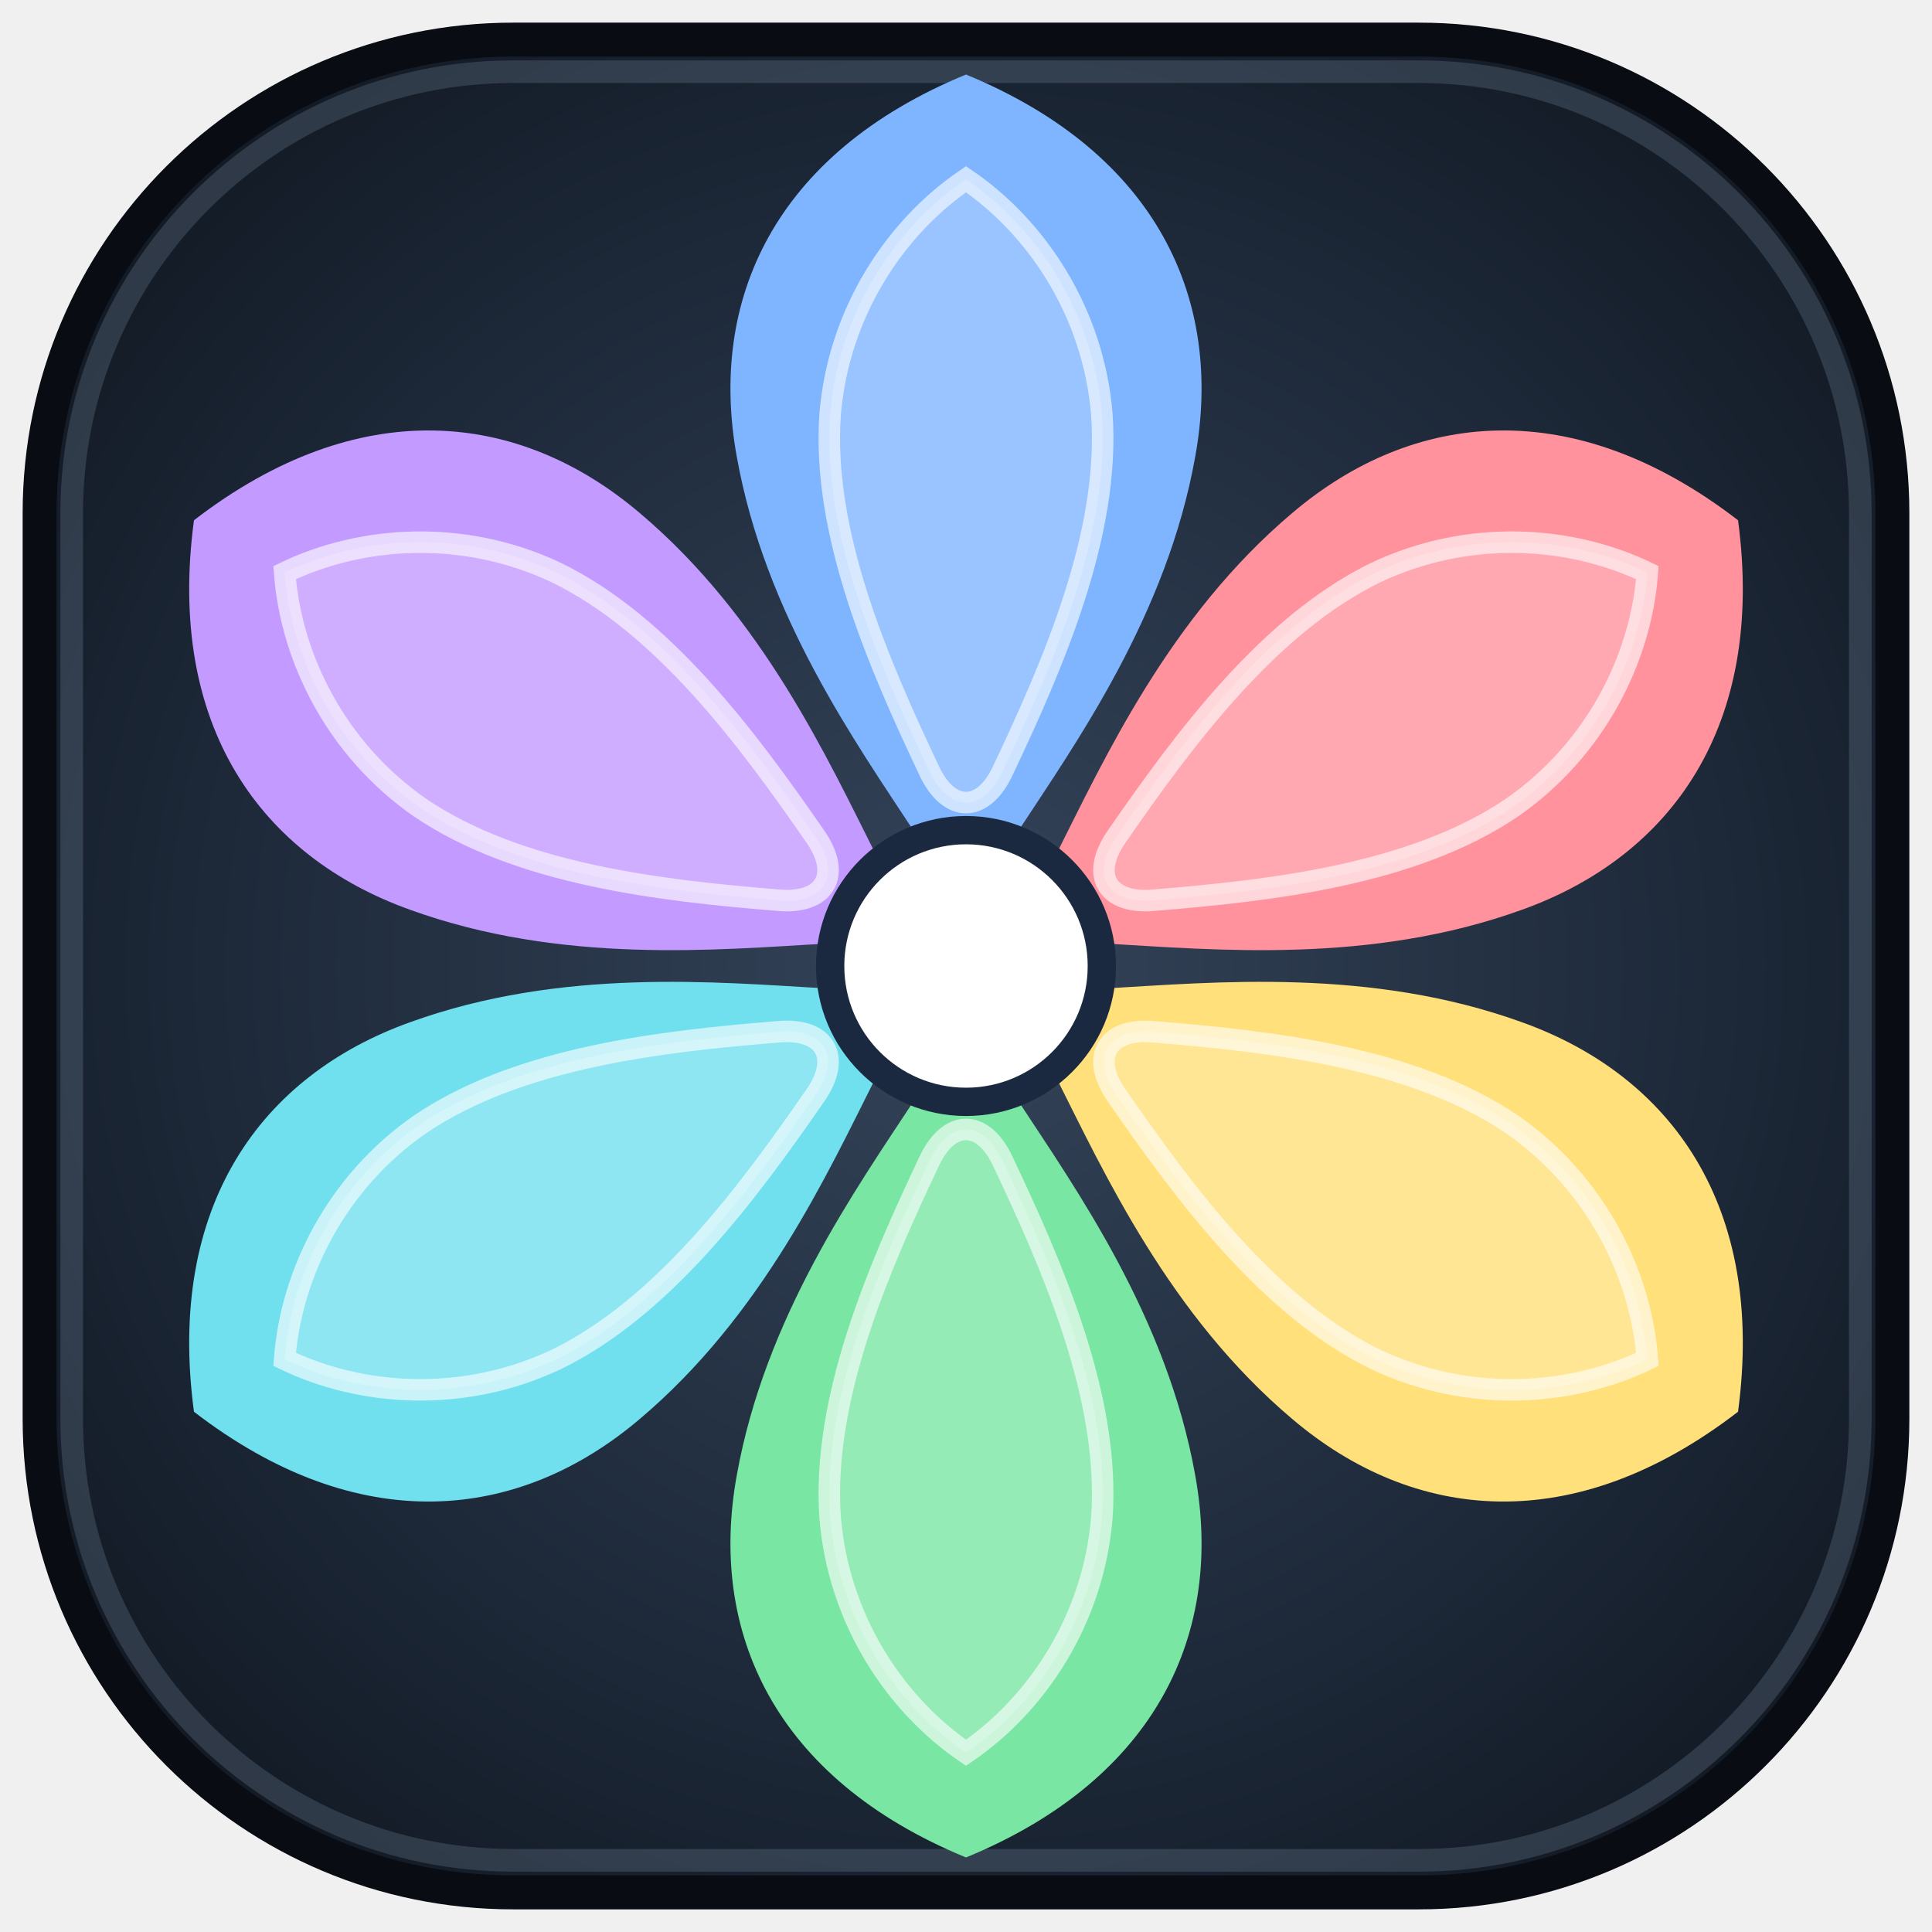
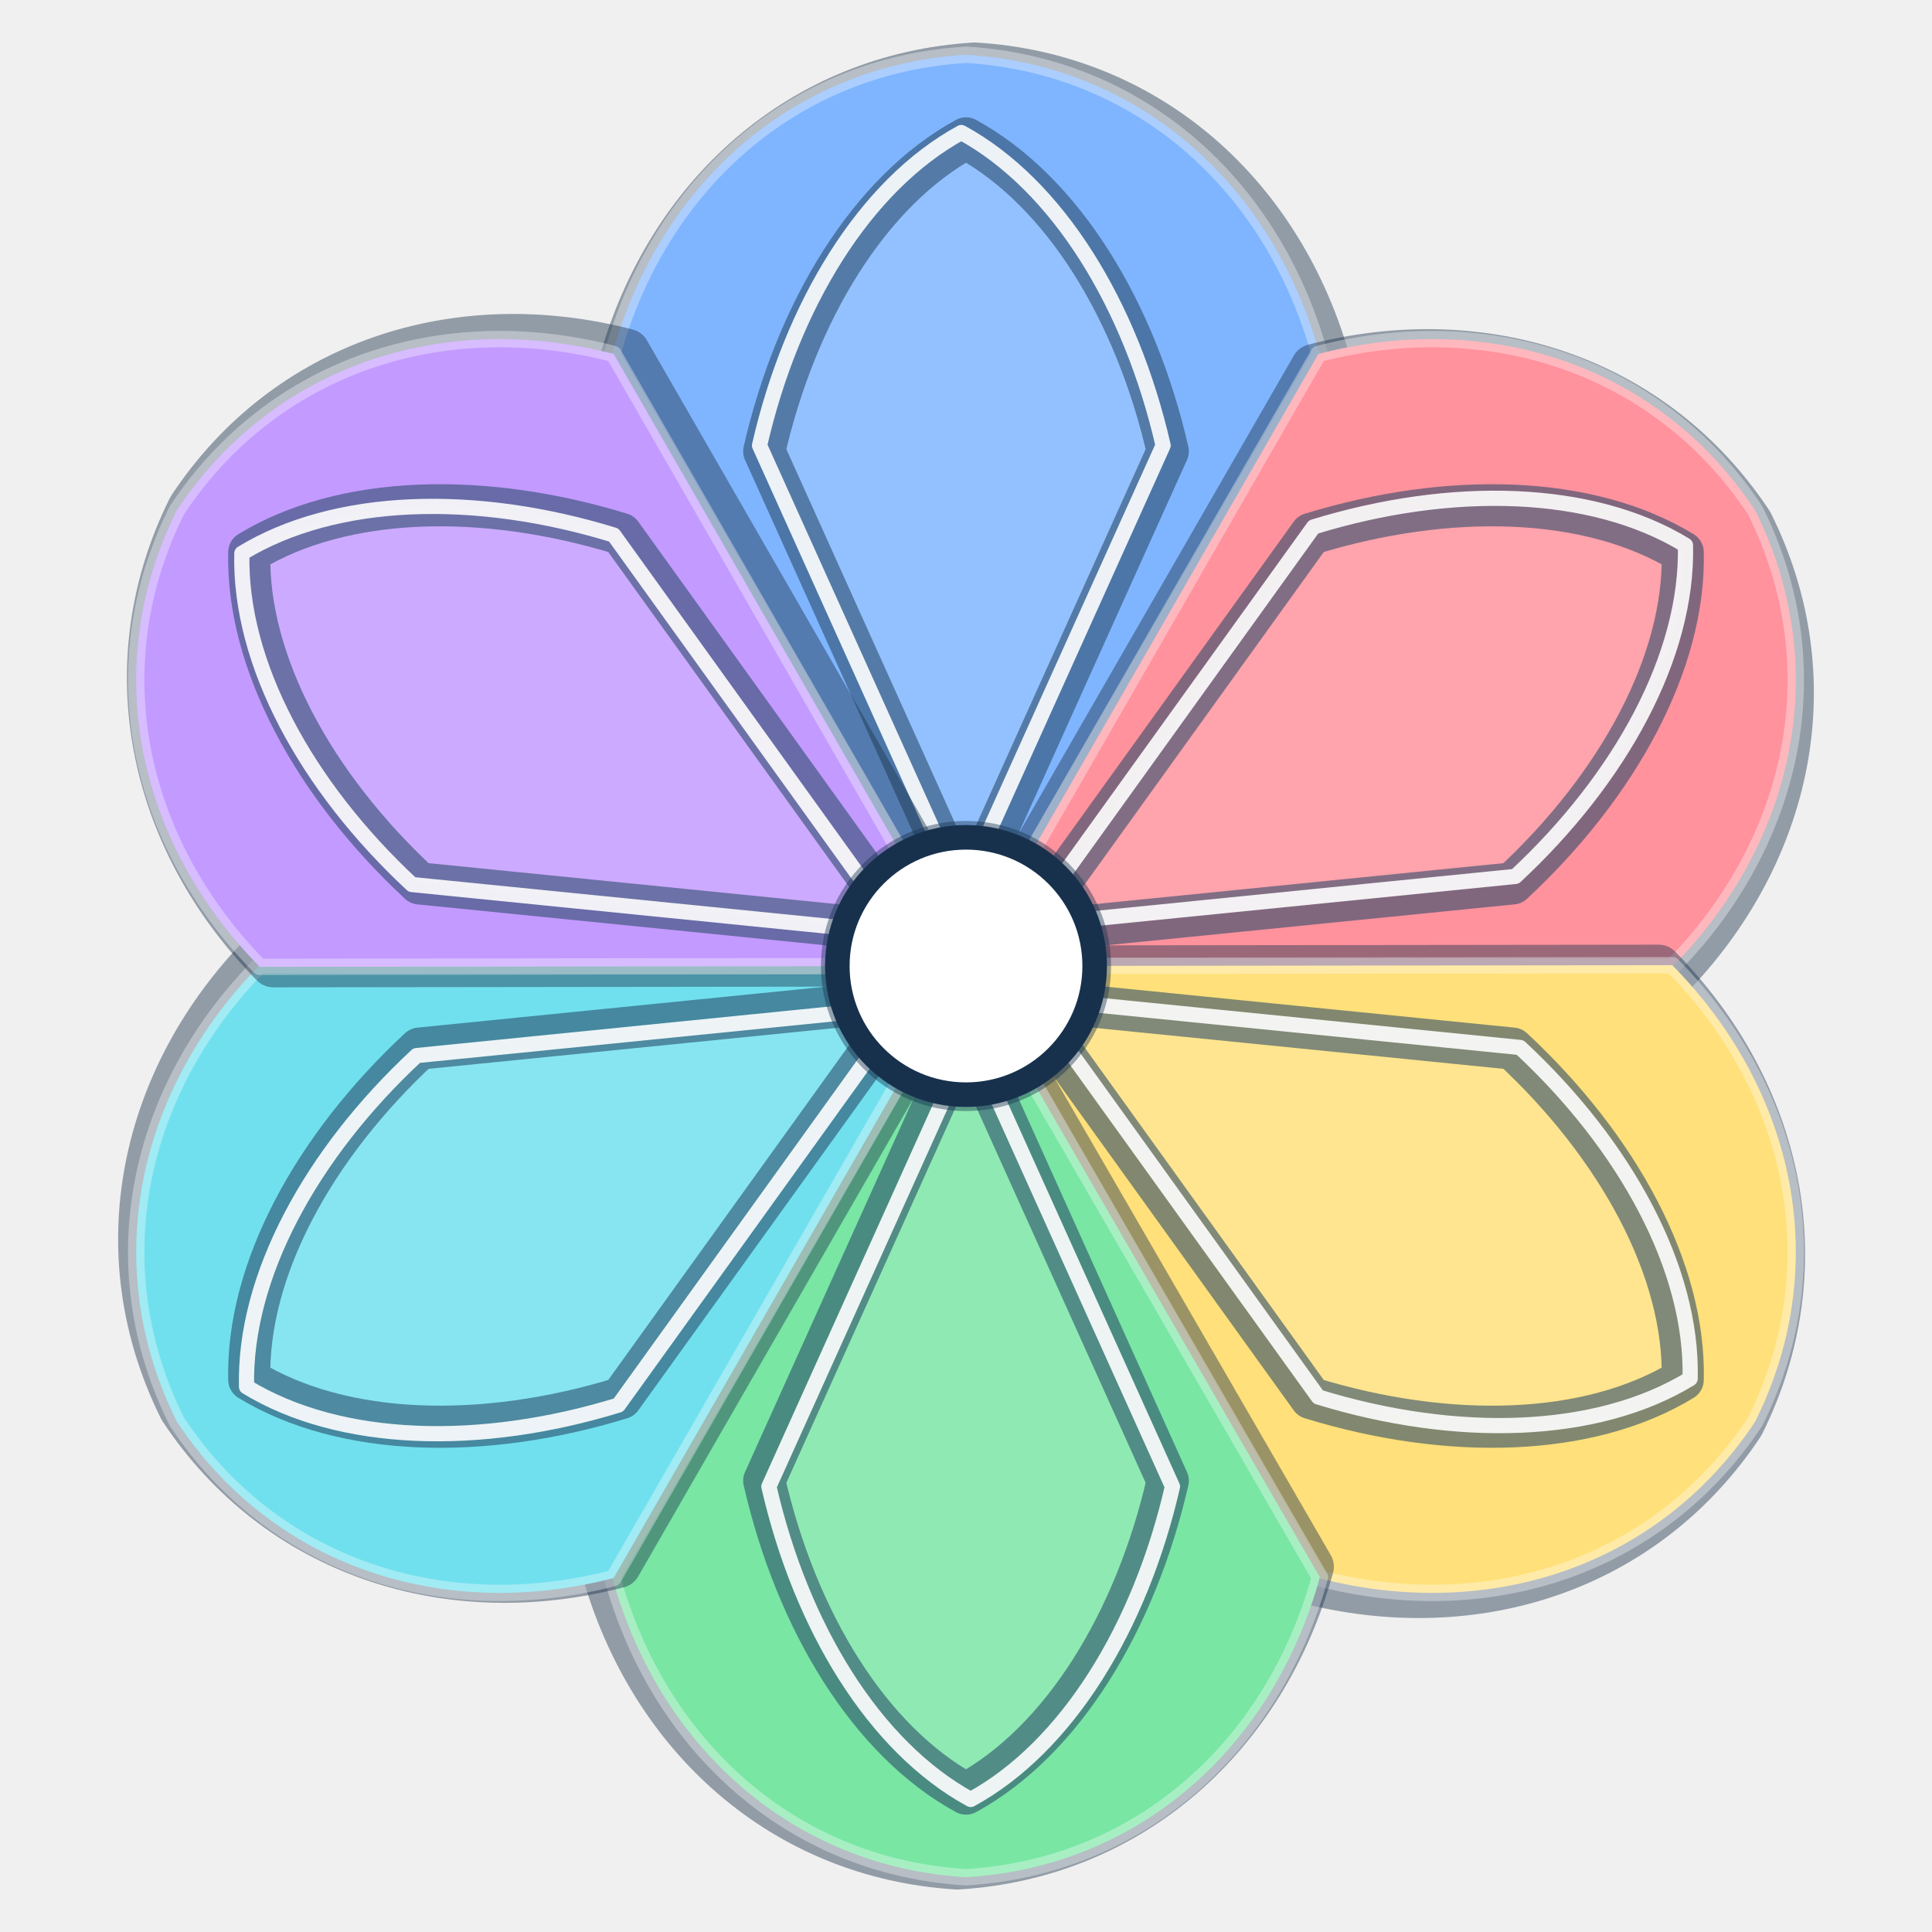
- <svg xmlns="http://www.w3.org/2000/svg" viewBox="0 0 1024 1024">
-   <defs>
-     <radialGradient id="axi-icon-bg" cx="50%" cy="50%" r="72%">
-       <stop offset="0" stop-color="#35445A" />
-       <stop offset="0.58" stop-color="#1D2939" />
-       <stop offset="1" stop-color="#0D121A" />
-     </radialGradient>
-   </defs>
-   <rect x="12" y="12" width="1000" height="1000" rx="260" fill="#090D13" />
-   <rect x="30" y="30" width="964" height="964" rx="242" fill="url(#axi-icon-bg)" />
-   <rect x="38" y="38" width="948" height="948" rx="234" fill="none" stroke="#AFC2DE" stroke-opacity="0.18" stroke-width="12" />
-   <g transform="translate(512 512) scale(30) translate(-16 -16)">
-     <path fill="#7FB5FF" d="M16 0.25 C12.6 1.65 11.45 4.25 11.95 7 C12.45 9.8 14.05 12.05 15.1 13.65 C15.55 14.35 16.45 14.35 16.9 13.65 C17.95 12.05 19.55 9.8 20.05 7 C20.55 4.25 19.4 1.65 16 0.25z" />
-     <path fill="#FFFFFF" fill-opacity="0.2" stroke="#FFFFFF" stroke-opacity="0.62" stroke-width="0.38" d="M16 2.1 C14.75 2.95 13.75 4.45 13.6 6.25 C13.45 8.35 14.45 10.65 15.35 12.55 C15.7 13.3 16.3 13.3 16.65 12.55 C17.55 10.65 18.55 8.35 18.4 6.25 C18.25 4.45 17.25 2.95 16 2.1z" />
-     <path fill="#FF929D" d="M16 0.25 C12.6 1.65 11.45 4.25 11.95 7 C12.45 9.8 14.05 12.05 15.1 13.65 C15.55 14.35 16.45 14.35 16.9 13.65 C17.95 12.05 19.55 9.8 20.05 7 C20.55 4.25 19.4 1.65 16 0.25z" transform="rotate(60 16 16)" />
-     <path fill="#FFFFFF" fill-opacity="0.2" stroke="#FFFFFF" stroke-opacity="0.62" stroke-width="0.38" d="M16 2.1 C14.75 2.95 13.75 4.45 13.6 6.25 C13.45 8.35 14.45 10.65 15.35 12.55 C15.7 13.3 16.3 13.3 16.65 12.55 C17.55 10.65 18.55 8.35 18.4 6.25 C18.25 4.45 17.25 2.95 16 2.1z" transform="rotate(60 16 16)" />
-     <path fill="#FFE07A" d="M16 0.25 C12.6 1.65 11.45 4.25 11.95 7 C12.45 9.8 14.05 12.05 15.1 13.65 C15.55 14.35 16.45 14.35 16.9 13.65 C17.95 12.05 19.55 9.8 20.05 7 C20.55 4.25 19.4 1.65 16 0.25z" transform="rotate(120 16 16)" />
-     <path fill="#FFFFFF" fill-opacity="0.2" stroke="#FFFFFF" stroke-opacity="0.62" stroke-width="0.38" d="M16 2.1 C14.75 2.95 13.75 4.45 13.6 6.25 C13.45 8.35 14.45 10.65 15.35 12.55 C15.7 13.3 16.3 13.3 16.65 12.55 C17.55 10.65 18.55 8.35 18.4 6.25 C18.25 4.45 17.25 2.95 16 2.1z" transform="rotate(120 16 16)" />
-     <path fill="#79E6A4" d="M16 0.25 C12.6 1.65 11.45 4.25 11.95 7 C12.45 9.8 14.05 12.05 15.1 13.65 C15.55 14.35 16.45 14.35 16.9 13.65 C17.95 12.05 19.55 9.8 20.05 7 C20.55 4.25 19.4 1.65 16 0.25z" transform="rotate(180 16 16)" />
-     <path fill="#FFFFFF" fill-opacity="0.2" stroke="#FFFFFF" stroke-opacity="0.62" stroke-width="0.38" d="M16 2.1 C14.75 2.95 13.75 4.45 13.6 6.25 C13.45 8.35 14.45 10.65 15.35 12.55 C15.7 13.3 16.3 13.3 16.65 12.55 C17.55 10.65 18.55 8.35 18.4 6.25 C18.25 4.45 17.25 2.95 16 2.1z" transform="rotate(180 16 16)" />
-     <path fill="#70E0EE" d="M16 0.25 C12.6 1.65 11.45 4.25 11.95 7 C12.45 9.8 14.05 12.05 15.1 13.65 C15.55 14.35 16.45 14.35 16.9 13.65 C17.95 12.05 19.55 9.8 20.05 7 C20.55 4.25 19.4 1.65 16 0.25z" transform="rotate(240 16 16)" />
-     <path fill="#FFFFFF" fill-opacity="0.2" stroke="#FFFFFF" stroke-opacity="0.62" stroke-width="0.38" d="M16 2.1 C14.75 2.95 13.75 4.45 13.6 6.25 C13.45 8.35 14.45 10.65 15.35 12.55 C15.7 13.3 16.3 13.3 16.65 12.55 C17.55 10.65 18.55 8.35 18.4 6.25 C18.25 4.45 17.25 2.95 16 2.1z" transform="rotate(240 16 16)" />
-     <path fill="#C39AFF" d="M16 0.25 C12.6 1.65 11.45 4.25 11.95 7 C12.45 9.8 14.05 12.05 15.1 13.65 C15.55 14.35 16.45 14.35 16.9 13.65 C17.95 12.05 19.55 9.8 20.05 7 C20.55 4.25 19.4 1.65 16 0.25z" transform="rotate(300 16 16)" />
-     <path fill="#FFFFFF" fill-opacity="0.2" stroke="#FFFFFF" stroke-opacity="0.62" stroke-width="0.38" d="M16 2.1 C14.75 2.95 13.75 4.45 13.6 6.25 C13.45 8.35 14.45 10.65 15.35 12.55 C15.7 13.3 16.3 13.3 16.65 12.55 C17.55 10.65 18.55 8.35 18.4 6.25 C18.25 4.45 17.25 2.95 16 2.1z" transform="rotate(300 16 16)" />
-     <circle cx="16" cy="16" r="2.4" fill="#FFFFFF" stroke="#1A2940" stroke-width="0.5" />
+ <svg xmlns="http://www.w3.org/2000/svg" viewBox="0 0 1024 1024" fill="none">
+   <g transform="translate(512 512) scale(31) translate(-16 -16)">
+     <g stroke-linecap="round" stroke-linejoin="round">
+       <path d="M16 16 L9.95 5.55 C10.75 2.65 13.03 0.6 16 0.42 C18.97 0.6 21.25 2.65 22.05 5.55 Z" fill="none" stroke="#21364F" stroke-opacity="0.45" stroke-width="0.78" transform="translate(0.15 0.18)" />
+       <path fill="#7FB5FF" stroke="#FFFFFF" stroke-opacity="0.34" stroke-width="0.28" d="M16 16 L9.95 5.55 C10.75 2.65 13.03 0.6 16 0.42 C18.97 0.6 21.25 2.65 22.05 5.55 Z" />
+       <path fill="#FFFFFF" fill-opacity="0.16" stroke="#274968" stroke-opacity="0.58" stroke-width="0.72" d="M16 14.85 L12.55 7.2 C13.1 4.8 14.35 2.75 16 1.85 C17.65 2.75 18.9 4.8 19.45 7.2 Z" />
+       <path fill="none" stroke="#FFFFFF" stroke-opacity="0.9" stroke-width="0.26" d="M16 14.85 L12.55 7.2 C13.1 4.8 14.35 2.75 16 1.85 C17.65 2.75 18.9 4.8 19.45 7.2 Z" transform="translate(-0.08 -0.1)" />
+     </g>
+     <g transform="rotate(60 16 16)" stroke-linecap="round" stroke-linejoin="round">
+       <path d="M16 16 L9.95 5.55 C10.75 2.65 13.03 0.6 16 0.42 C18.97 0.6 21.25 2.65 22.05 5.55 Z" fill="none" stroke="#21364F" stroke-opacity="0.45" stroke-width="0.78" transform="translate(0.15 0.18)" />
+       <path fill="#FF929D" stroke="#FFFFFF" stroke-opacity="0.34" stroke-width="0.28" d="M16 16 L9.95 5.55 C10.75 2.65 13.03 0.6 16 0.42 C18.97 0.6 21.25 2.65 22.05 5.55 Z" />
+       <path fill="#FFFFFF" fill-opacity="0.16" stroke="#274968" stroke-opacity="0.58" stroke-width="0.72" d="M16 14.85 L12.55 7.2 C13.1 4.8 14.35 2.75 16 1.85 C17.65 2.75 18.9 4.8 19.45 7.2 Z" />
+       <path fill="none" stroke="#FFFFFF" stroke-opacity="0.9" stroke-width="0.26" d="M16 14.85 L12.55 7.2 C13.1 4.8 14.35 2.75 16 1.85 C17.65 2.75 18.9 4.8 19.45 7.2 Z" transform="translate(-0.08 -0.1)" />
+     </g>
+     <g transform="rotate(120 16 16)" stroke-linecap="round" stroke-linejoin="round">
+       <path d="M16 16 L9.95 5.55 C10.75 2.65 13.03 0.6 16 0.42 C18.97 0.6 21.25 2.65 22.05 5.55 Z" fill="none" stroke="#21364F" stroke-opacity="0.45" stroke-width="0.78" transform="translate(0.15 0.18)" />
+       <path fill="#FFE07A" stroke="#FFFFFF" stroke-opacity="0.34" stroke-width="0.28" d="M16 16 L9.95 5.55 C10.75 2.65 13.03 0.6 16 0.42 C18.97 0.6 21.25 2.65 22.05 5.55 Z" />
+       <path fill="#FFFFFF" fill-opacity="0.16" stroke="#274968" stroke-opacity="0.58" stroke-width="0.72" d="M16 14.85 L12.55 7.2 C13.1 4.8 14.35 2.75 16 1.85 C17.65 2.75 18.9 4.8 19.45 7.2 Z" />
+       <path fill="none" stroke="#FFFFFF" stroke-opacity="0.9" stroke-width="0.26" d="M16 14.85 L12.55 7.2 C13.1 4.8 14.35 2.75 16 1.85 C17.65 2.75 18.9 4.8 19.45 7.2 Z" transform="translate(-0.08 -0.1)" />
+     </g>
+     <g transform="rotate(180 16 16)" stroke-linecap="round" stroke-linejoin="round">
+       <path d="M16 16 L9.95 5.55 C10.75 2.65 13.03 0.6 16 0.42 C18.97 0.6 21.25 2.65 22.05 5.55 Z" fill="none" stroke="#21364F" stroke-opacity="0.45" stroke-width="0.78" transform="translate(0.15 0.18)" />
+       <path fill="#79E6A4" stroke="#FFFFFF" stroke-opacity="0.34" stroke-width="0.28" d="M16 16 L9.95 5.55 C10.75 2.65 13.03 0.6 16 0.42 C18.97 0.6 21.25 2.65 22.05 5.55 Z" />
+       <path fill="#FFFFFF" fill-opacity="0.16" stroke="#274968" stroke-opacity="0.58" stroke-width="0.72" d="M16 14.85 L12.55 7.2 C13.1 4.8 14.35 2.75 16 1.85 C17.65 2.75 18.9 4.8 19.45 7.2 Z" />
+       <path fill="none" stroke="#FFFFFF" stroke-opacity="0.9" stroke-width="0.26" d="M16 14.85 L12.55 7.2 C13.1 4.8 14.35 2.75 16 1.85 C17.65 2.75 18.9 4.8 19.45 7.2 Z" transform="translate(-0.08 -0.1)" />
+     </g>
+     <g transform="rotate(240 16 16)" stroke-linecap="round" stroke-linejoin="round">
+       <path d="M16 16 L9.95 5.55 C10.75 2.65 13.03 0.6 16 0.42 C18.97 0.6 21.25 2.65 22.05 5.55 Z" fill="none" stroke="#21364F" stroke-opacity="0.45" stroke-width="0.78" transform="translate(0.15 0.18)" />
+       <path fill="#70E0EE" stroke="#FFFFFF" stroke-opacity="0.34" stroke-width="0.28" d="M16 16 L9.95 5.55 C10.75 2.65 13.03 0.6 16 0.42 C18.97 0.6 21.25 2.65 22.05 5.55 Z" />
+       <path fill="#FFFFFF" fill-opacity="0.16" stroke="#274968" stroke-opacity="0.58" stroke-width="0.72" d="M16 14.85 L12.55 7.2 C13.1 4.8 14.35 2.75 16 1.85 C17.65 2.75 18.9 4.8 19.45 7.2 Z" />
+       <path fill="none" stroke="#FFFFFF" stroke-opacity="0.9" stroke-width="0.26" d="M16 14.85 L12.55 7.2 C13.1 4.8 14.35 2.75 16 1.85 C17.65 2.75 18.9 4.8 19.45 7.2 Z" transform="translate(-0.08 -0.1)" />
+     </g>
+     <g transform="rotate(300 16 16)" stroke-linecap="round" stroke-linejoin="round">
+       <path d="M16 16 L9.95 5.55 C10.75 2.65 13.03 0.6 16 0.42 C18.97 0.6 21.25 2.65 22.05 5.55 Z" fill="none" stroke="#21364F" stroke-opacity="0.45" stroke-width="0.78" transform="translate(0.15 0.18)" />
+       <path fill="#C39AFF" stroke="#FFFFFF" stroke-opacity="0.34" stroke-width="0.28" d="M16 16 L9.95 5.55 C10.75 2.65 13.03 0.6 16 0.42 C18.97 0.6 21.25 2.65 22.05 5.55 Z" />
+       <path fill="#FFFFFF" fill-opacity="0.16" stroke="#274968" stroke-opacity="0.58" stroke-width="0.72" d="M16 14.85 L12.55 7.2 C13.1 4.8 14.35 2.75 16 1.85 C17.65 2.75 18.9 4.8 19.45 7.2 Z" />
+       <path fill="none" stroke="#FFFFFF" stroke-opacity="0.9" stroke-width="0.26" d="M16 14.85 L12.55 7.2 C13.1 4.8 14.35 2.75 16 1.85 C17.65 2.75 18.9 4.8 19.45 7.2 Z" transform="translate(-0.08 -0.1)" />
+     </g>
+     <circle cx="16" cy="16" r="2.48" fill="#17314D" fill-opacity="0.42" />
+     <circle cx="16" cy="16" r="2.2" fill="#FFFFFF" stroke="#17314D" stroke-width="0.42" />
+     <circle cx="15.35" cy="15.35" r="0.42" fill="#FFFFFF" fill-opacity="0.72" />
  </g>
</svg>
